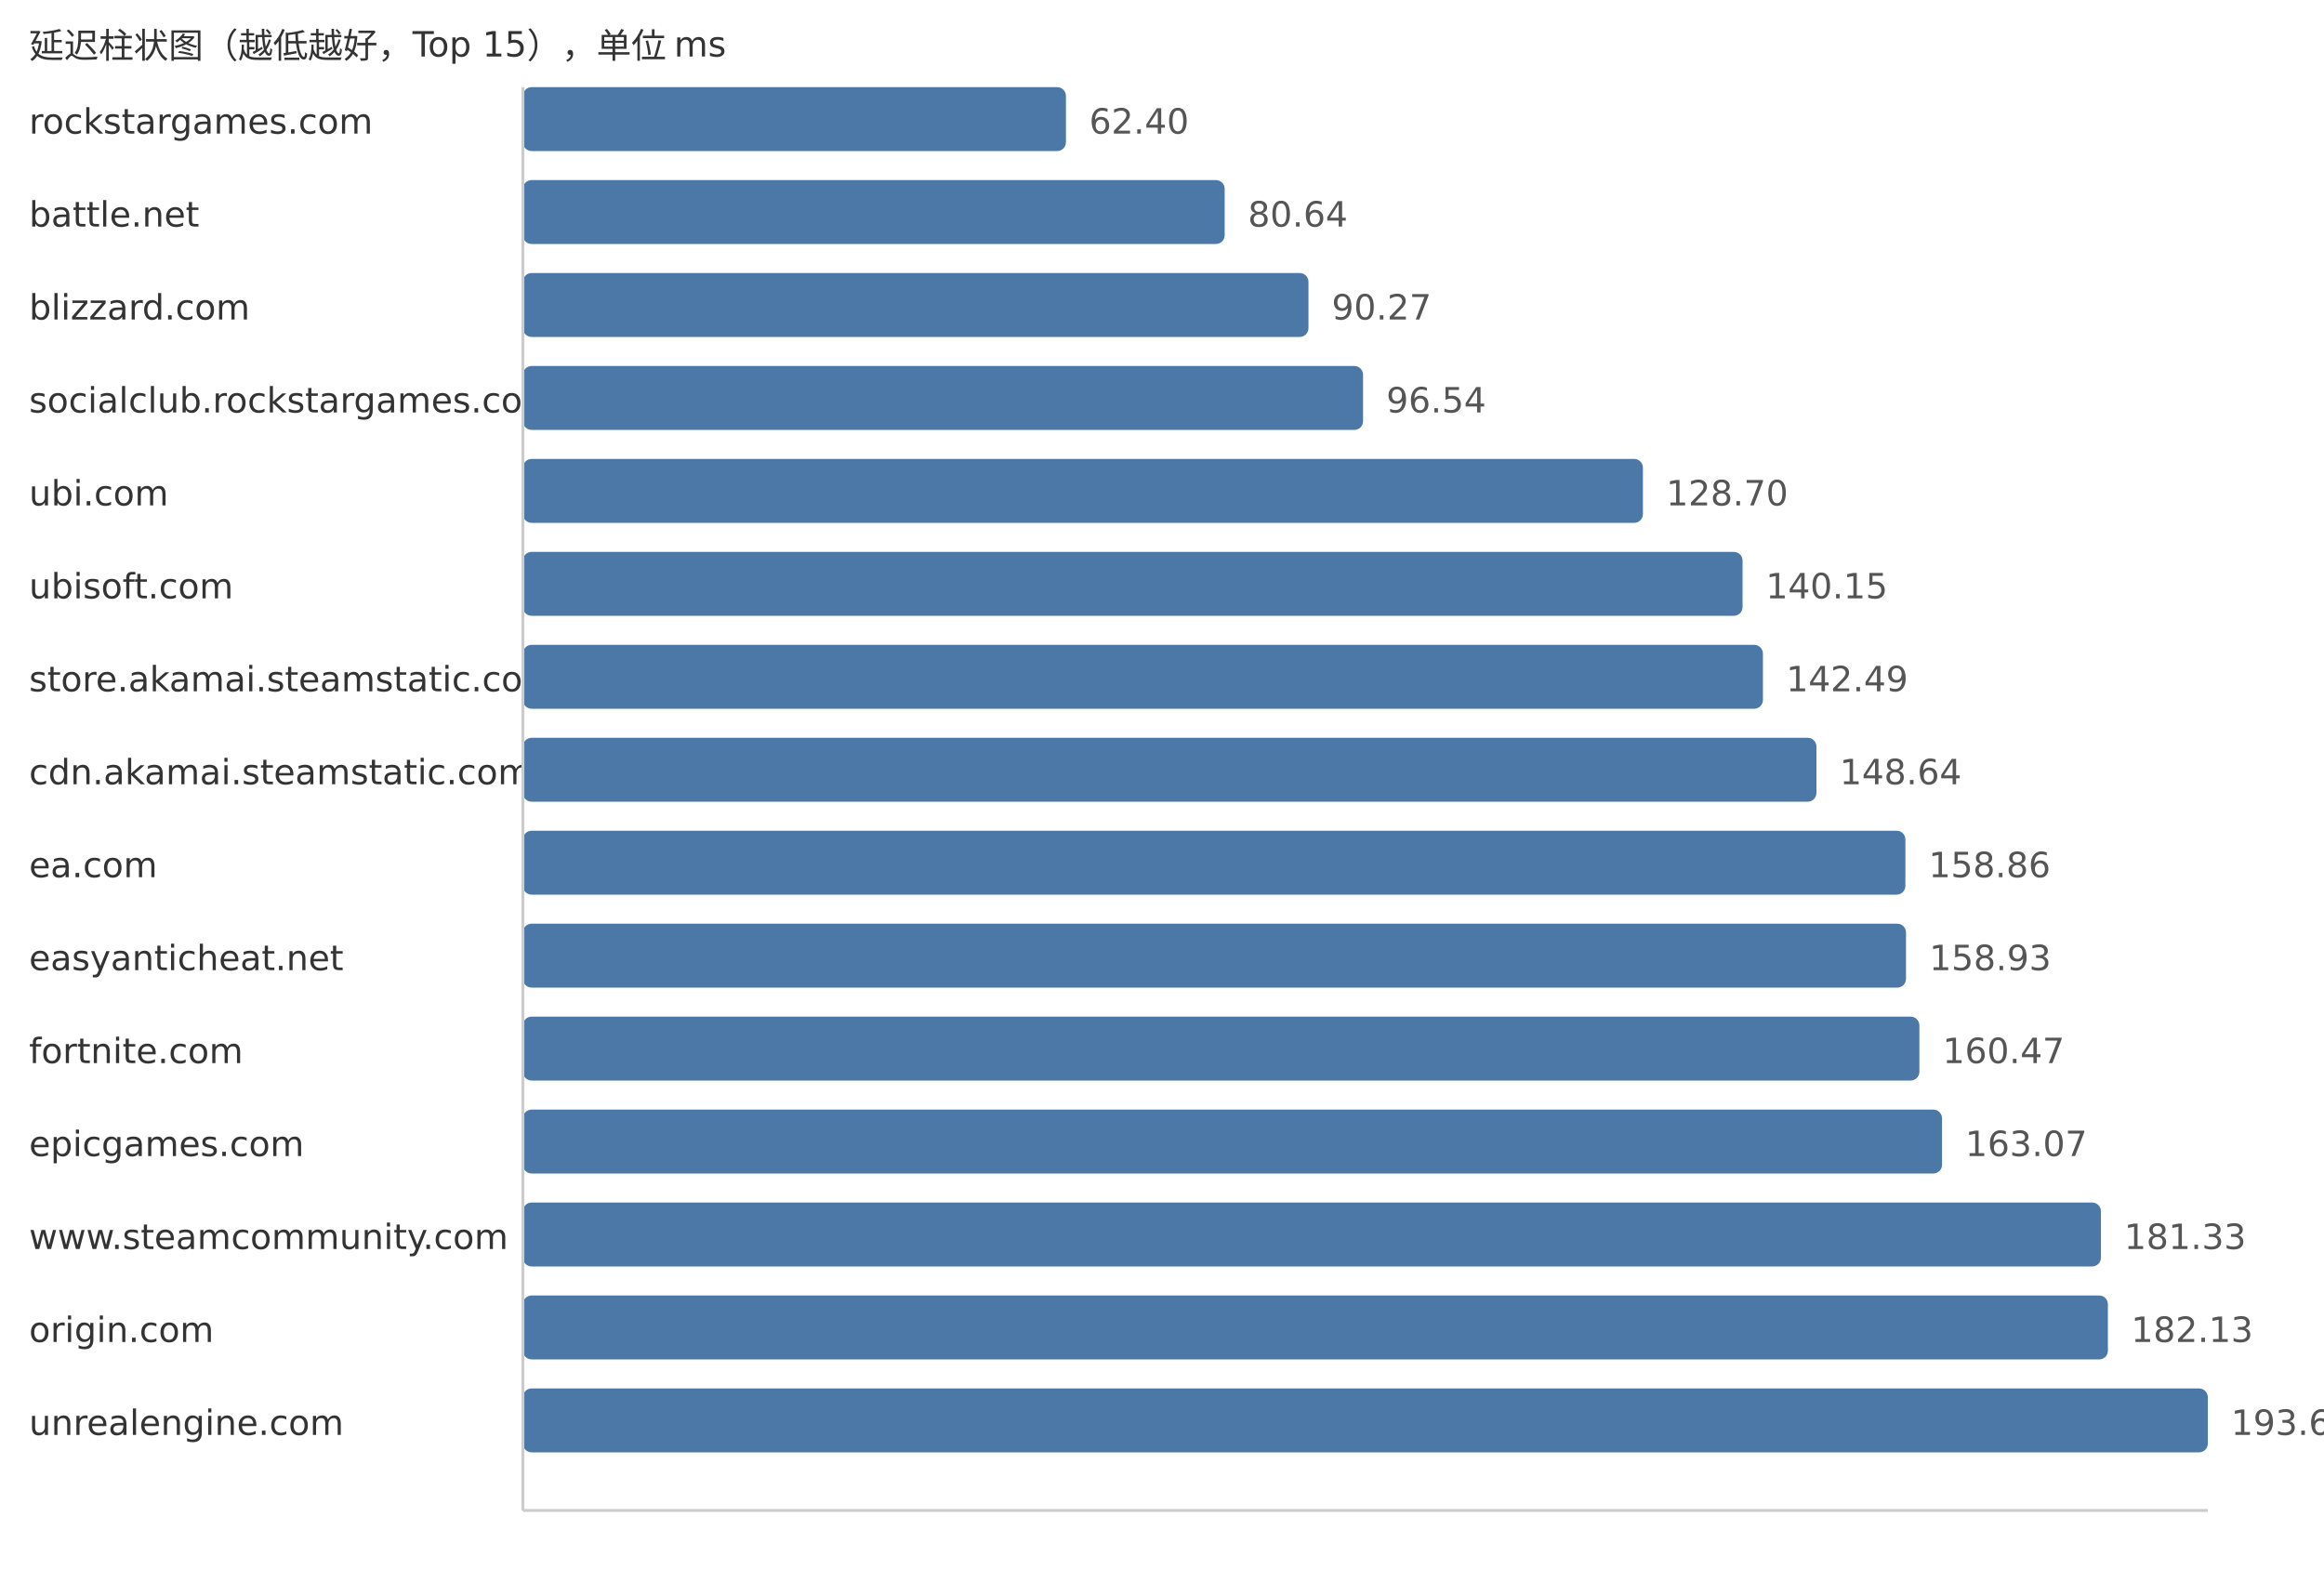
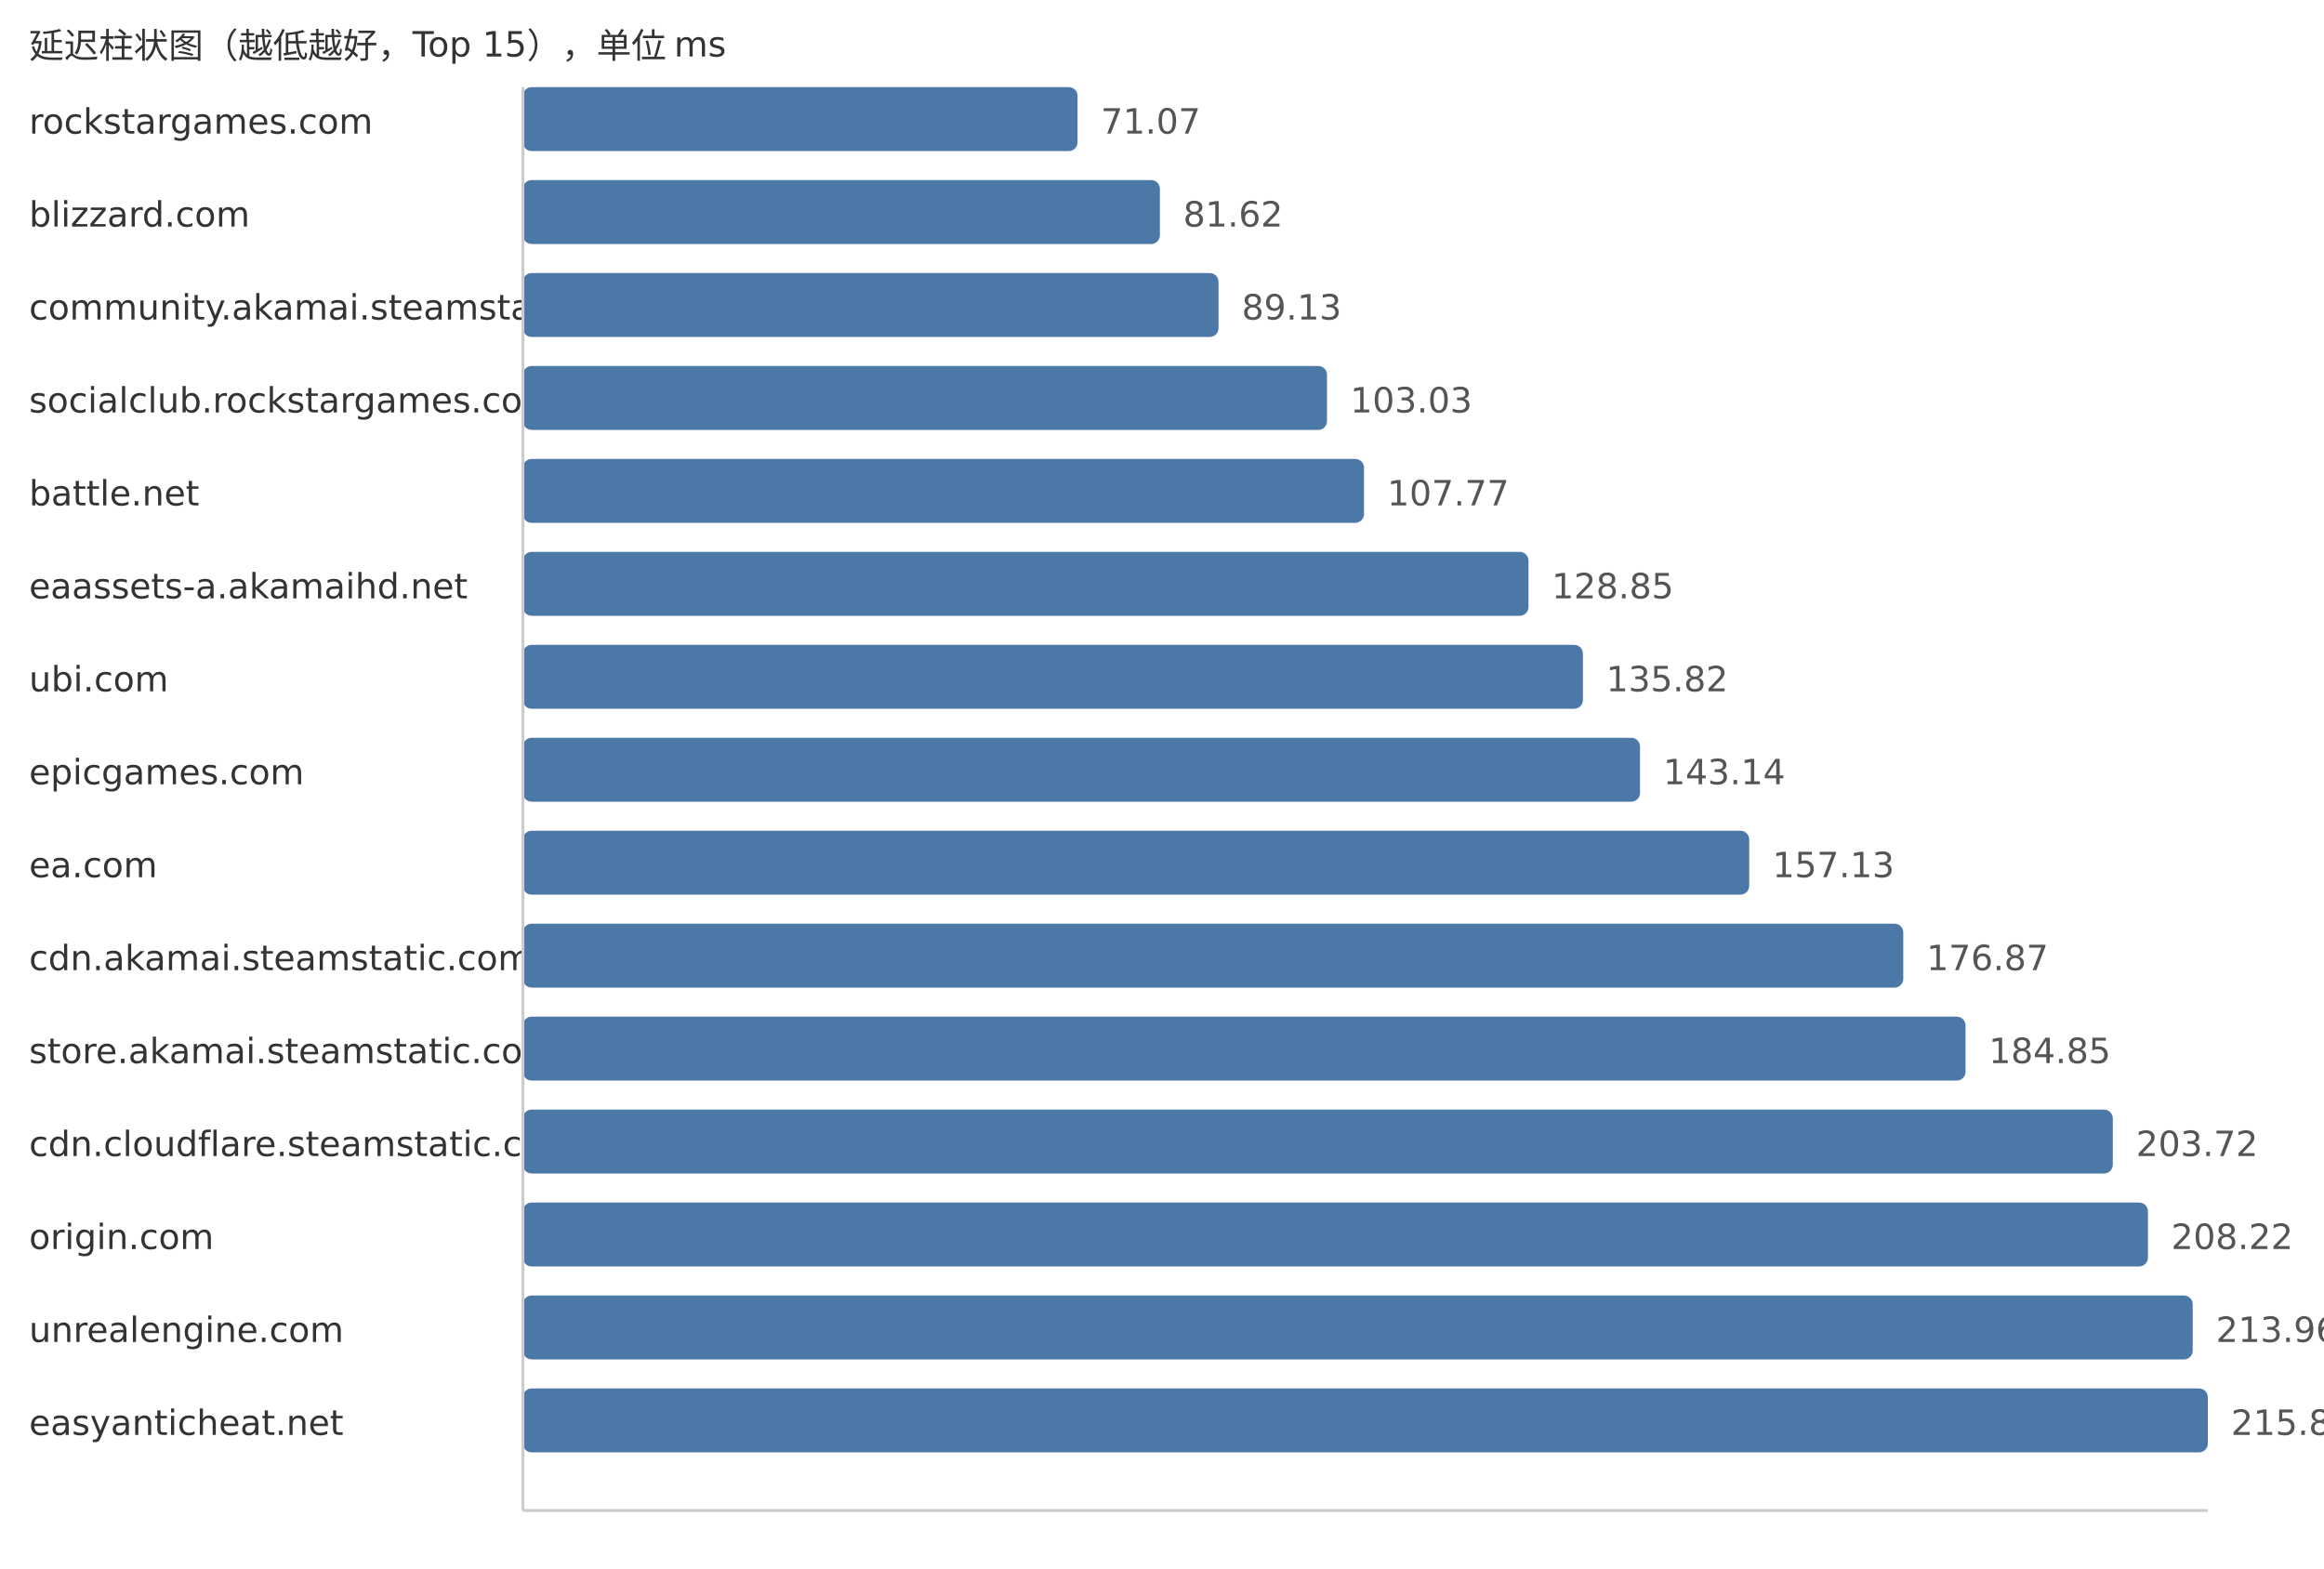
<svg xmlns="http://www.w3.org/2000/svg" width="800" height="540">
  <style> .label{font-family:DejaVu Sans,Verdana,Geneva,sans-serif;font-size:12px;fill:#333} .value{font-family:DejaVu Sans,Verdana,Geneva,sans-serif;font-size:12px;fill:#555} </style>
  <text x="10" y="20" class="label">延迟柱状图（越低越好，Top 15），单位 ms</text>
  <text x="10" y="46" class="label">rockstargames.com</text>
-   <rect x="180" y="30" width="186.93" height="22" fill="#4c78a8" rx="3" />
-   <text x="374.93" y="46" class="value">62.40</text>
-   <text x="10" y="78" class="label">battle.net</text>
-   <rect x="180" y="62" width="241.57" height="22" fill="#4c78a8" rx="3" />
-   <text x="429.57" y="78" class="value">80.64</text>
-   <text x="10" y="110" class="label">blizzard.com</text>
-   <rect x="180" y="94" width="270.42" height="22" fill="#4c78a8" rx="3" />
-   <text x="458.42" y="110" class="value">90.27</text>
+   <rect x="180" y="30" width="190.93" height="22" fill="#4c78a8" rx="3" />
+   <text x="378.93" y="46" class="value">71.07</text>
+   <text x="10" y="78" class="label">blizzard.com</text>
+   <rect x="180" y="62" width="219.28" height="22" fill="#4c78a8" rx="3" />
+   <text x="407.28" y="78" class="value">81.62</text>
+   <text x="10" y="110" class="label">community.akamai.steamstatic.com</text>
+   <rect x="180" y="94" width="239.45" height="22" fill="#4c78a8" rx="3" />
+   <text x="427.45" y="110" class="value">89.13</text>
  <text x="10" y="142" class="label">socialclub.rockstargames.com</text>
-   <rect x="180" y="126" width="289.21" height="22" fill="#4c78a8" rx="3" />
-   <text x="477.21" y="142" class="value">96.54</text>
-   <text x="10" y="174" class="label">ubi.com</text>
-   <rect x="180" y="158" width="385.55" height="22" fill="#4c78a8" rx="3" />
-   <text x="573.55" y="174" class="value">128.70</text>
-   <text x="10" y="206" class="label">ubisoft.com</text>
-   <rect x="180" y="190" width="419.85" height="22" fill="#4c78a8" rx="3" />
-   <text x="607.85" y="206" class="value">140.15</text>
-   <text x="10" y="238" class="label">store.akamai.steamstatic.com</text>
-   <rect x="180" y="222" width="426.86" height="22" fill="#4c78a8" rx="3" />
-   <text x="614.86" y="238" class="value">142.49</text>
-   <text x="10" y="270" class="label">cdn.akamai.steamstatic.com</text>
-   <rect x="180" y="254" width="445.28" height="22" fill="#4c78a8" rx="3" />
-   <text x="633.28" y="270" class="value">148.64</text>
+   <rect x="180" y="126" width="276.8" height="22" fill="#4c78a8" rx="3" />
+   <text x="464.8" y="142" class="value">103.03</text>
+   <text x="10" y="174" class="label">battle.net</text>
+   <rect x="180" y="158" width="289.53" height="22" fill="#4c78a8" rx="3" />
+   <text x="477.53" y="174" class="value">107.77</text>
+   <text x="10" y="206" class="label">eaassets-a.akamaihd.net</text>
+   <rect x="180" y="190" width="346.16" height="22" fill="#4c78a8" rx="3" />
+   <text x="534.16" y="206" class="value">128.85</text>
+   <text x="10" y="238" class="label">ubi.com</text>
+   <rect x="180" y="222" width="364.89" height="22" fill="#4c78a8" rx="3" />
+   <text x="552.89" y="238" class="value">135.82</text>
+   <text x="10" y="270" class="label">epicgames.com</text>
+   <rect x="180" y="254" width="384.55" height="22" fill="#4c78a8" rx="3" />
+   <text x="572.55" y="270" class="value">143.14</text>
  <text x="10" y="302" class="label">ea.com</text>
-   <rect x="180" y="286" width="475.9" height="22" fill="#4c78a8" rx="3" />
-   <text x="663.9" y="302" class="value">158.86</text>
-   <text x="10" y="334" class="label">easyanticheat.net</text>
-   <rect x="180" y="318" width="476.11" height="22" fill="#4c78a8" rx="3" />
-   <text x="664.11" y="334" class="value">158.93</text>
-   <text x="10" y="366" class="label">fortnite.com</text>
-   <rect x="180" y="350" width="480.72" height="22" fill="#4c78a8" rx="3" />
-   <text x="668.72" y="366" class="value">160.47</text>
-   <text x="10" y="398" class="label">epicgames.com</text>
-   <rect x="180" y="382" width="488.51" height="22" fill="#4c78a8" rx="3" />
-   <text x="676.51" y="398" class="value">163.07</text>
-   <text x="10" y="430" class="label">www.steamcommunity.com</text>
-   <rect x="180" y="414" width="543.21" height="22" fill="#4c78a8" rx="3" />
-   <text x="731.21" y="430" class="value">181.33</text>
-   <text x="10" y="462" class="label">origin.com</text>
-   <rect x="180" y="446" width="545.61" height="22" fill="#4c78a8" rx="3" />
-   <text x="733.61" y="462" class="value">182.13</text>
-   <text x="10" y="494" class="label">unrealengine.com</text>
+   <rect x="180" y="286" width="422.14" height="22" fill="#4c78a8" rx="3" />
+   <text x="610.14" y="302" class="value">157.13</text>
+   <text x="10" y="334" class="label">cdn.akamai.steamstatic.com</text>
+   <rect x="180" y="318" width="475.17" height="22" fill="#4c78a8" rx="3" />
+   <text x="663.17" y="334" class="value">176.87</text>
+   <text x="10" y="366" class="label">store.akamai.steamstatic.com</text>
+   <rect x="180" y="350" width="496.61" height="22" fill="#4c78a8" rx="3" />
+   <text x="684.61" y="366" class="value">184.85</text>
+   <text x="10" y="398" class="label">cdn.cloudflare.steamstatic.com</text>
+   <rect x="180" y="382" width="547.3" height="22" fill="#4c78a8" rx="3" />
+   <text x="735.3" y="398" class="value">203.72</text>
+   <text x="10" y="430" class="label">origin.com</text>
+   <rect x="180" y="414" width="559.39" height="22" fill="#4c78a8" rx="3" />
+   <text x="747.39" y="430" class="value">208.22</text>
+   <text x="10" y="462" class="label">unrealengine.com</text>
+   <rect x="180" y="446" width="574.81" height="22" fill="#4c78a8" rx="3" />
+   <text x="762.81" y="462" class="value">213.96</text>
+   <text x="10" y="494" class="label">easyanticheat.net</text>
  <rect x="180" y="478" width="580.0" height="22" fill="#4c78a8" rx="3" />
-   <text x="768.0" y="494" class="value">193.61</text>
+   <text x="768.0" y="494" class="value">215.89</text>
  <line x1="180" y1="30" x2="180" y2="520" stroke="#ccc" />
  <line x1="180" y1="520" x2="760" y2="520" stroke="#ccc" />
</svg>
